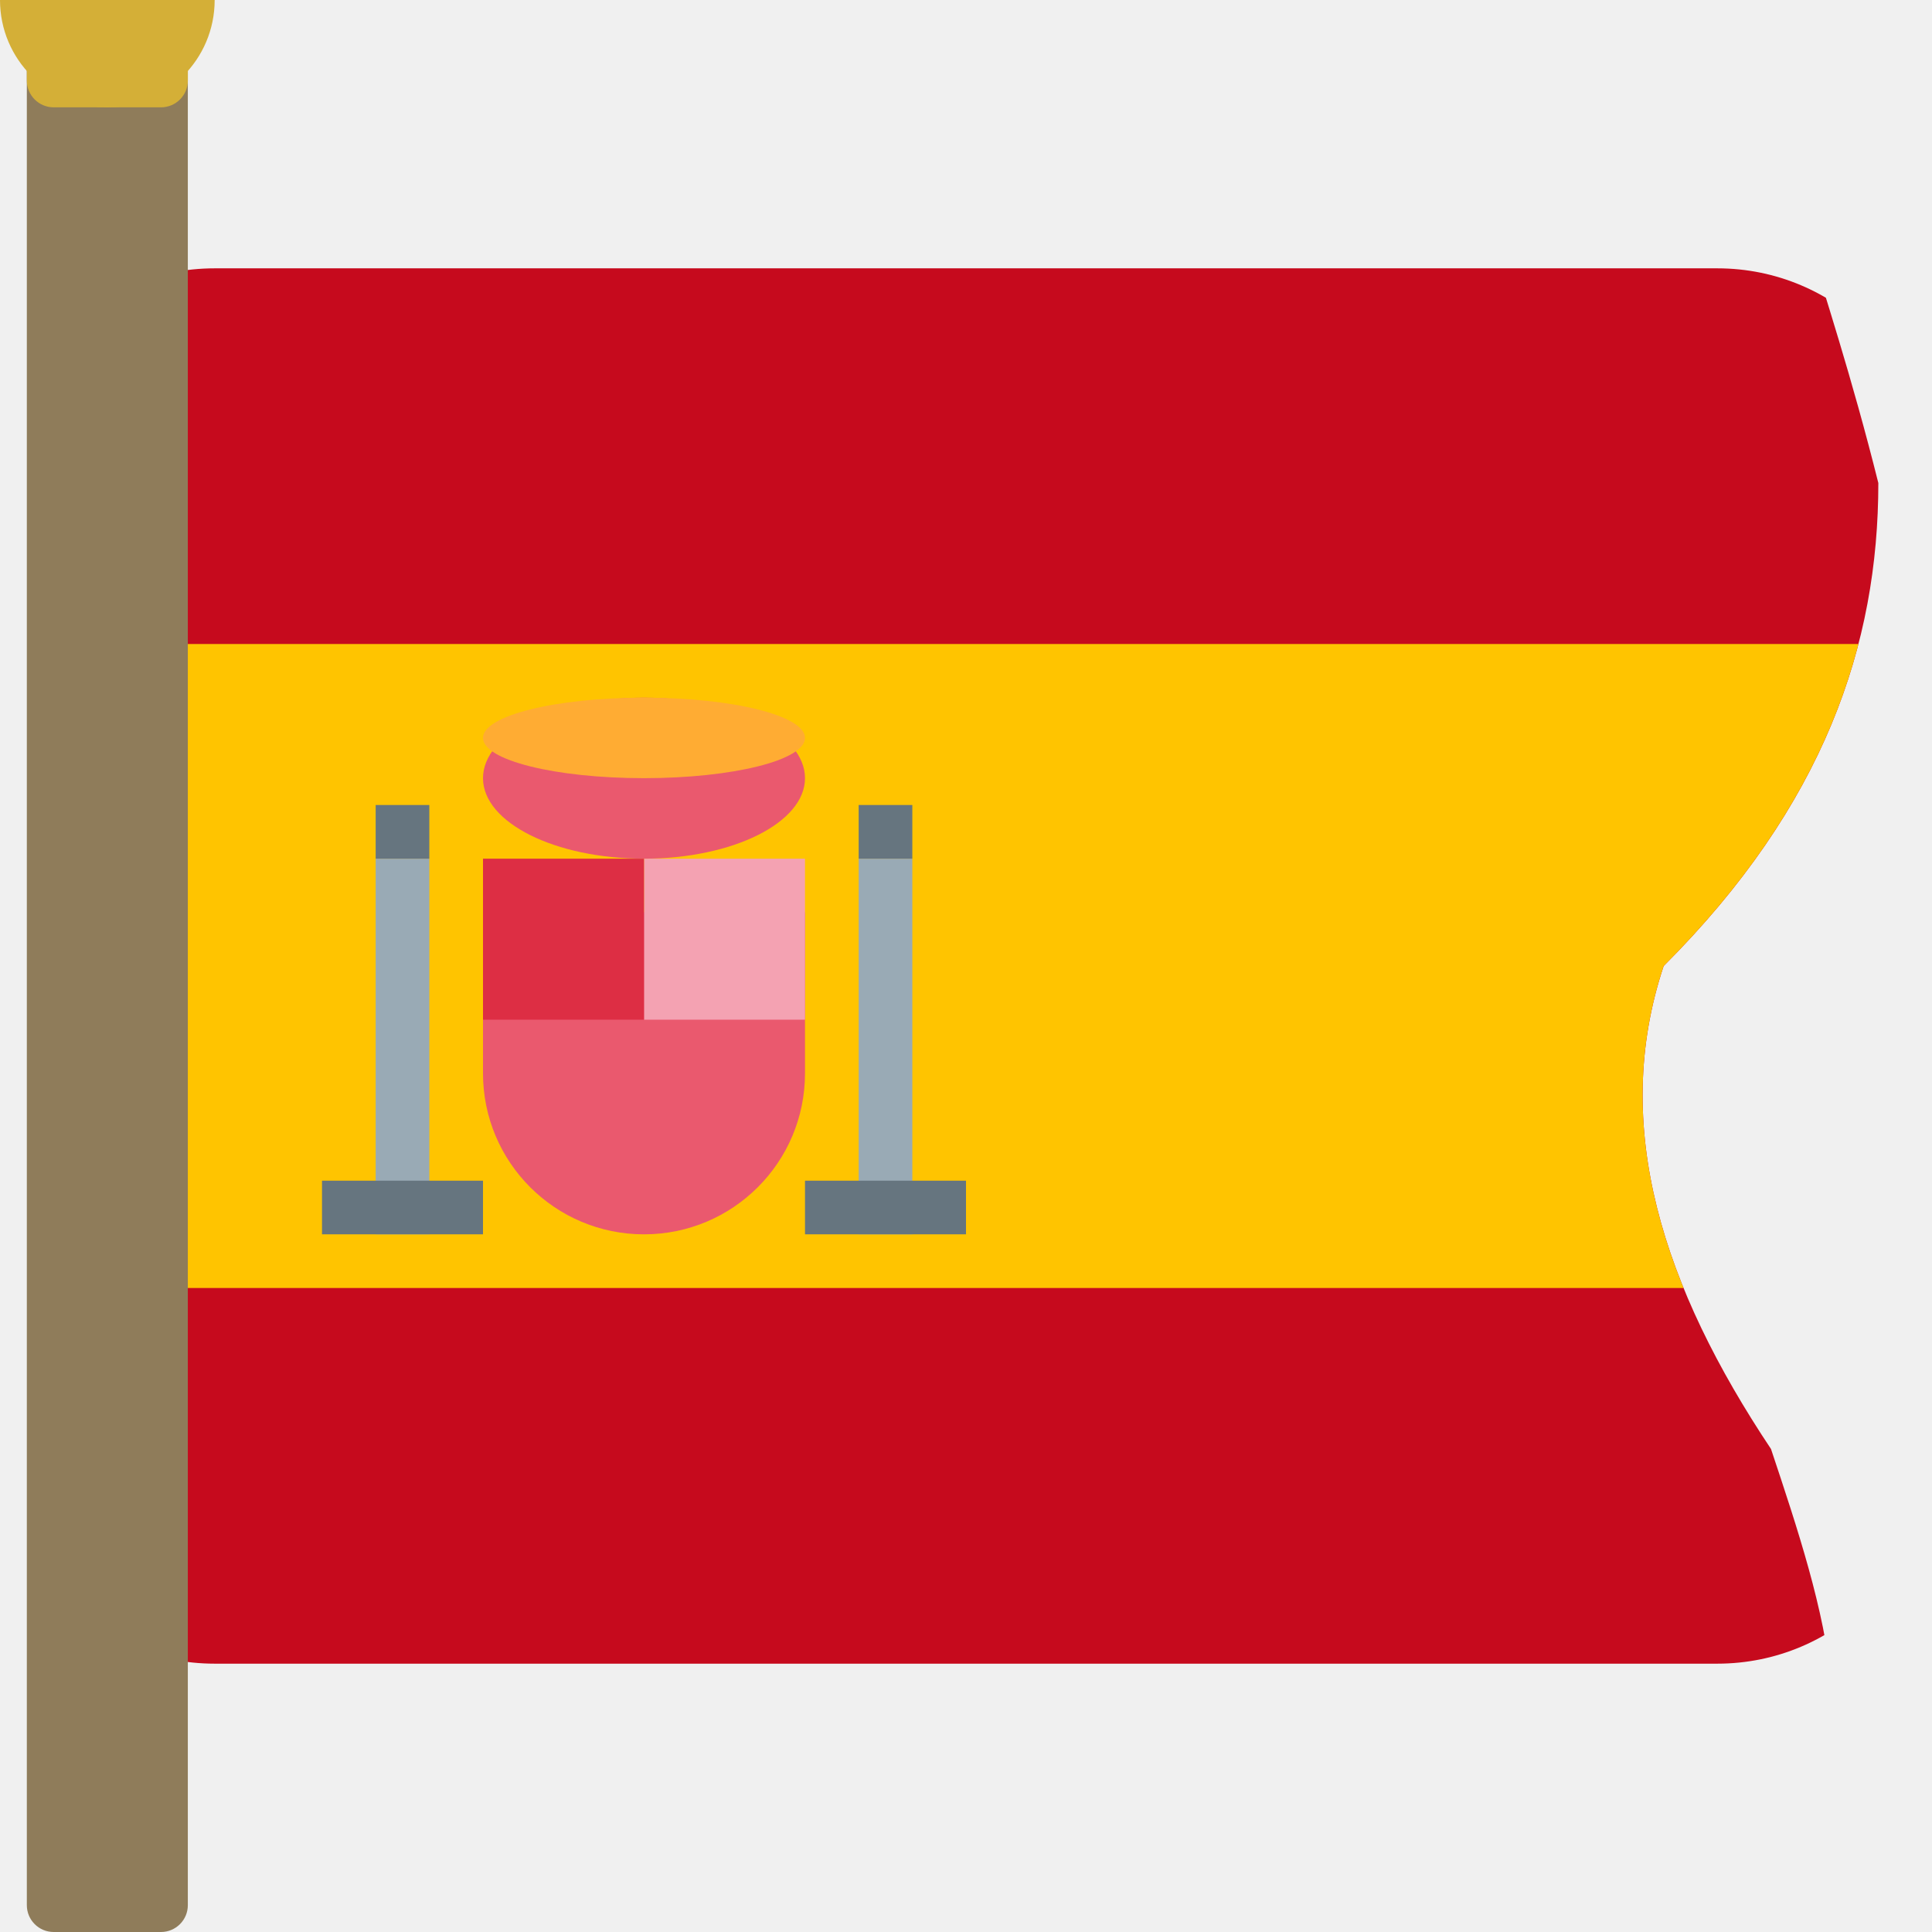
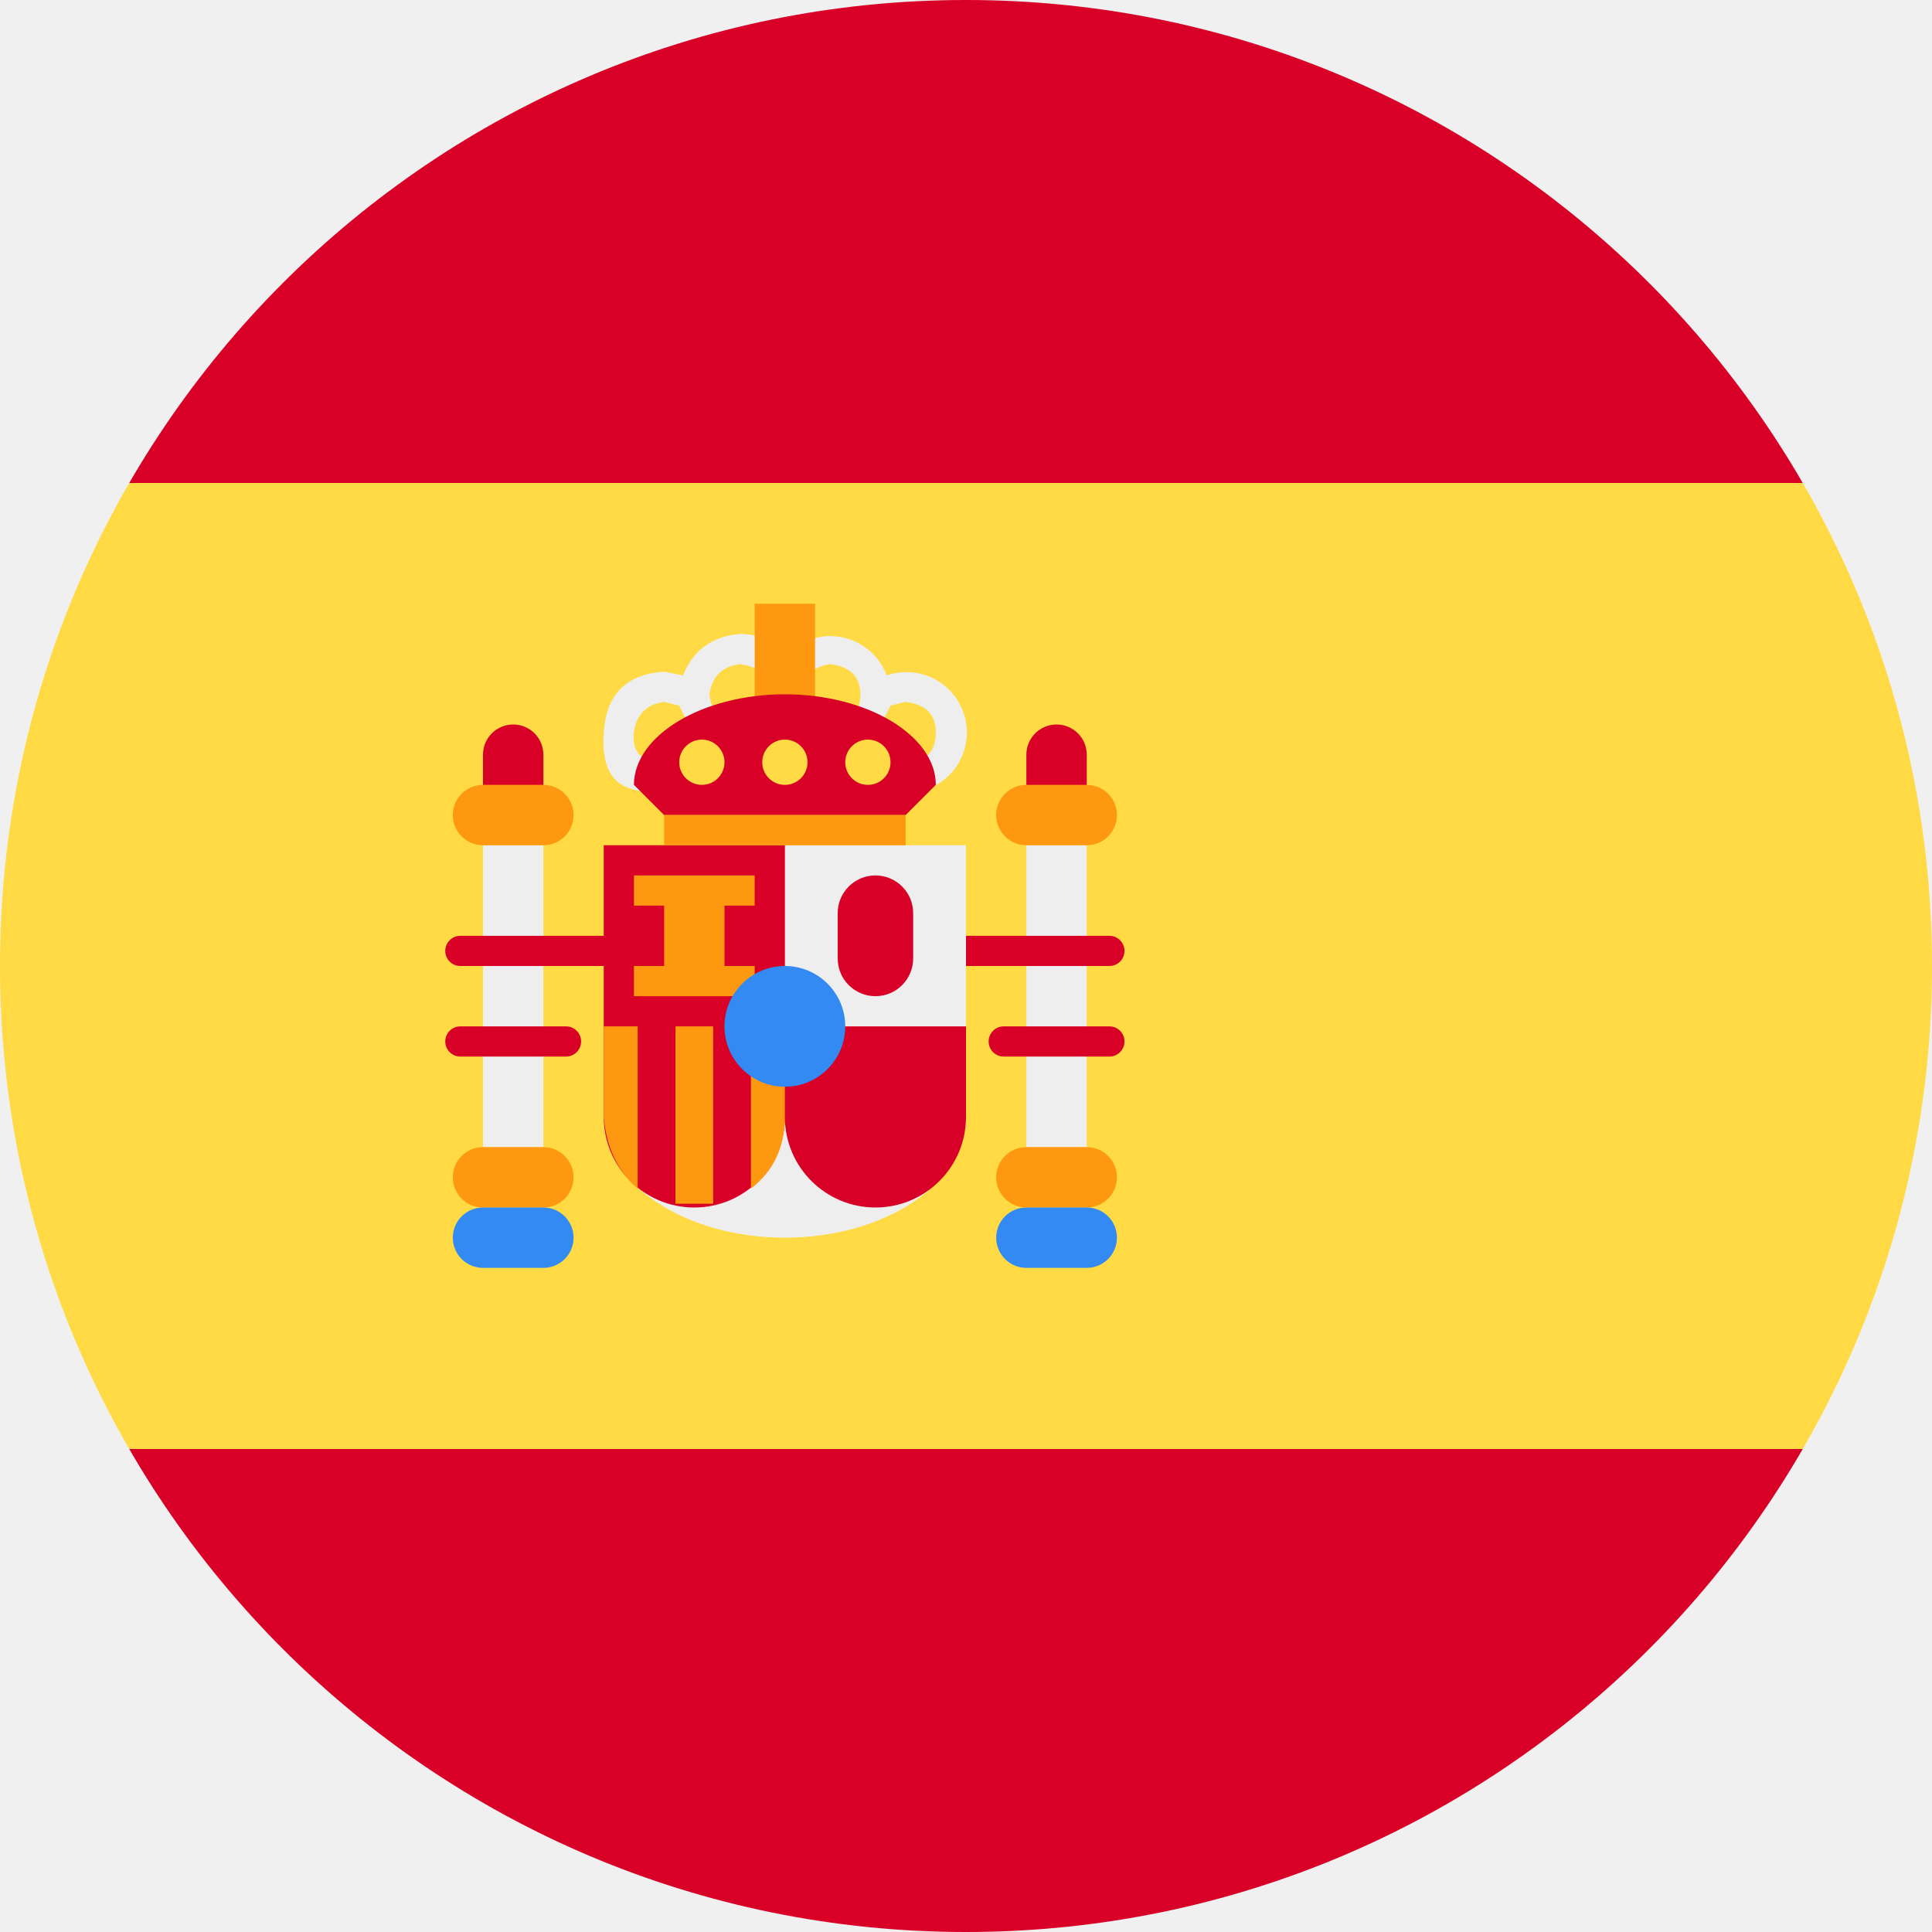
- <svg xmlns="http://www.w3.org/2000/svg" viewBox="0 0 36 36">
-   <defs>
-     <clipPath id="wave">
-       <path d="M33,1 Q20,3 3,1 L3,35 Q20,37 33,35 C35,33 34,30 33,27 C31,24 30,21 31,18 C34,15 35,12 35,9 C34,5 33,3 33,1 Z" />
-     </clipPath>
-   </defs>
-   <g clip-path="url(#wave)">
-     <path fill="#C60A1D" d="M36 27c0 2.209-1.791 4-4 4H4c-2.209 0-4-1.791-4-4V9c0-2.209 1.791-4 4-4h28c2.209 0 4 1.791 4 4v18z" />
-     <path fill="#FFC400" d="M0 12h36v12H0z" />
-     <path fill="#EA596E" d="M9 17v3c0 1.657 1.343 3 3 3s3-1.343 3-3v-3H9z" />
-     <path fill="#F4A2B2" d="M12 16h3v3h-3z" />
-     <path fill="#DD2E44" d="M9 16h3v3H9z" />
-     <ellipse fill="#EA596E" cx="12" cy="14.5" rx="3" ry="1.5" />
-     <ellipse fill="#FFAC33" cx="12" cy="13.75" rx="3" ry=".75" />
-     <path fill="#99AAB5" d="M7 16h1v7H7zm9 0h1v7h-1z" />
-     <path fill="#66757F" d="M6 22h3v1H6zm9 0h3v1h-3zm-8-7h1v1H7zm9 0h1v1h-1z" />
+ <svg xmlns="http://www.w3.org/2000/svg" width="1em" height="1em" viewBox="0 0 512 512">
+   <mask id="SVGqdEcMdXs">
+     <circle cx="256" cy="256" r="256" fill="#fff" />
+   </mask>
+   <g mask="url(#SVGqdEcMdXs)">
+     <path fill="#ffda44" d="m0 128l256-32l256 32v256l-256 32L0 384Z" />
+     <path fill="#eee" d="M196 168q-11 1-15 11l-5-1q-15 1-16 16c-1 15 7 16 16 16q11 0 15-11a16 16 0 0 0 17-4a16 16 0 0 0 17 4a16 16 0 1 0 10-20a16 16 0 0 0-27-5q-4-6-12-6m0 8q8 1 8 8q0 8-8 8q-7 0-8-8q1-7 8-8m24 0q8 1 8 8q0 8-8 8q-7 0-8-8q1-7 8-8m-44 10l4 1l4 8q-1 7-8 7q-9 0-8-8q1-7 8-8m64 0q8 1 8 8q0 8-8 8q-7 0-8-7l4-8zm-112 38v80h16v-80zm80 0v40c-26 0-48 14-48 32s22 32 48 32s48-14 48-32v-72zm64 0v80h16v-80z" />
+     <path fill="#ff9811" d="M200 160h16v32h-16z" />
+     <path fill="#d80027" d="M0 0v128h512V0zm208 184c-22 0-40 11-40 24l8 8h64l8-8c0-13-18-24-40-24m-72 8a8 8 0 0 0-8 8v8a8 8 0 1 0 16 0v-8a8 8 0 0 0-8-8m144 0a8 8 0 0 0-8 8v8a8 8 0 1 0 16 0v-8a8 8 0 0 0-8-8m-120 32v24h-38a4 4 0 0 0-4 4a4 4 0 0 0 4 4h38v40a24 24 0 0 0 24 24a24 24 0 0 0 24-24a24 24 0 0 0 24 24a24 24 0 0 0 24-24v-24h-48v-48zm72 8a10 10 0 0 0-10 10v12a10 10 0 1 0 20 0v-12a10 10 0 0 0-10-10m24 16v8h38a4 4 0 0 0 4-4a4 4 0 0 0-4-4zm-134 24a4 4 0 0 0-4 4a4 4 0 0 0 4 4h28a4 4 0 0 0 4-4a4 4 0 0 0-4-4zm144 0a4 4 0 0 0-4 4a4 4 0 0 0 4 4h28a4 4 0 0 0 4-4a4 4 0 0 0-4-4zM0 384v128h512V384z" />
+     <path fill="#ffda44" d="M186 196a6 6 0 0 0-6 6a6 6 0 0 0 6 6a6 6 0 0 0 6-6a6 6 0 0 0-6-6m22 0a6 6 0 0 0-6 6a6 6 0 0 0 6 6a6 6 0 0 0 6-6a6 6 0 0 0-6-6m22 0a6 6 0 0 0-6 6a6 6 0 0 0 6 6a6 6 0 0 0 6-6a6 6 0 0 0-6-6" />
+     <path fill="#ff9811" d="M128 208a8 8 0 1 0 0 16h16a8 8 0 1 0 0-16zm144 0a8 8 0 1 0 0 16h16a8 8 0 1 0 0-16zm-96 8v8h64v-8zm-8 16v8h8v16h-8v8h32v-8h-8v-16h8v-8zm-8 40v24q1 12 9 19v-43zm19 0v47h10v-47zm20 0v43q9-7 9-19v-24zm-71 32a8 8 0 1 0 0 16h16a8 8 0 1 0 0-16zm144 0a8 8 0 1 0 0 16h16a8 8 0 1 0 0-16z" />
+     <path fill="#338af3" d="M208 256a16 16 0 0 0-16 16a16 16 0 0 0 16 16a16 16 0 0 0 16-16a16 16 0 0 0-16-16m-80 64a8 8 0 1 0 0 16h16a8 8 0 1 0 0-16zm144 0a8 8 0 1 0 0 16h16a8 8 0 1 0 0-16z" />
  </g>
-   <rect x="0.5" y="0" width="3" height="36" fill="#8F7C5A" rx="0.5" />
-   <rect x="0.5" y="0" width="3" height="2" fill="#D4AF37" rx="0.5" />
-   <circle cx="2" cy="0" r="2" fill="#D4AF37" />
</svg>
